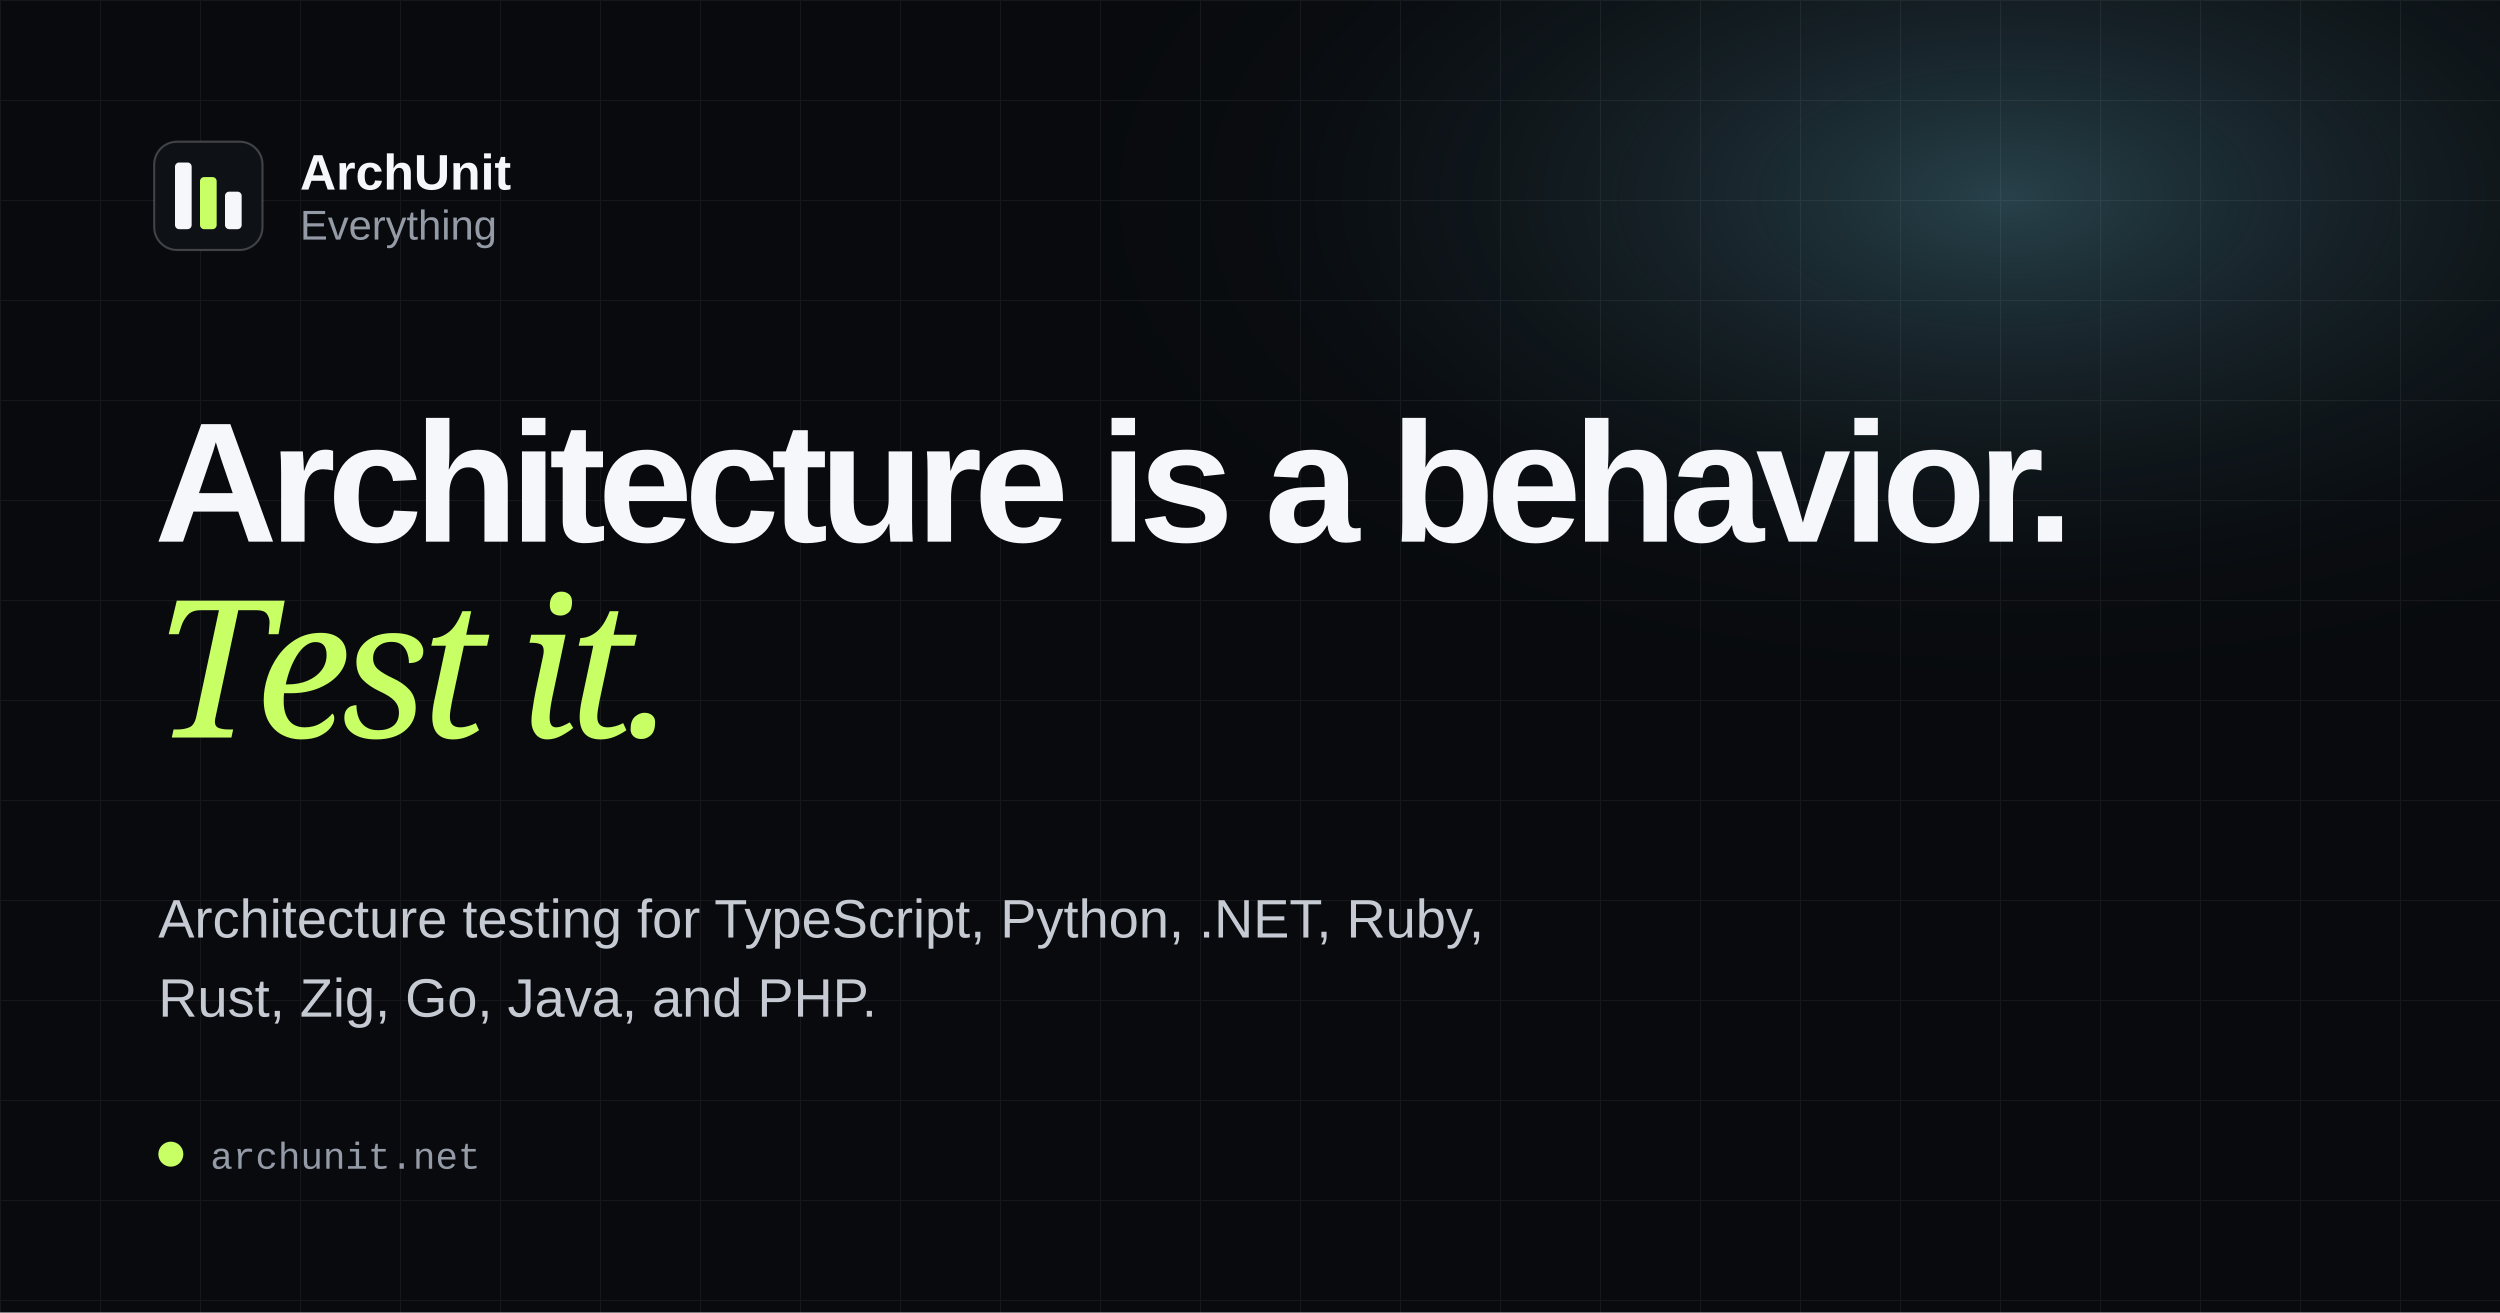
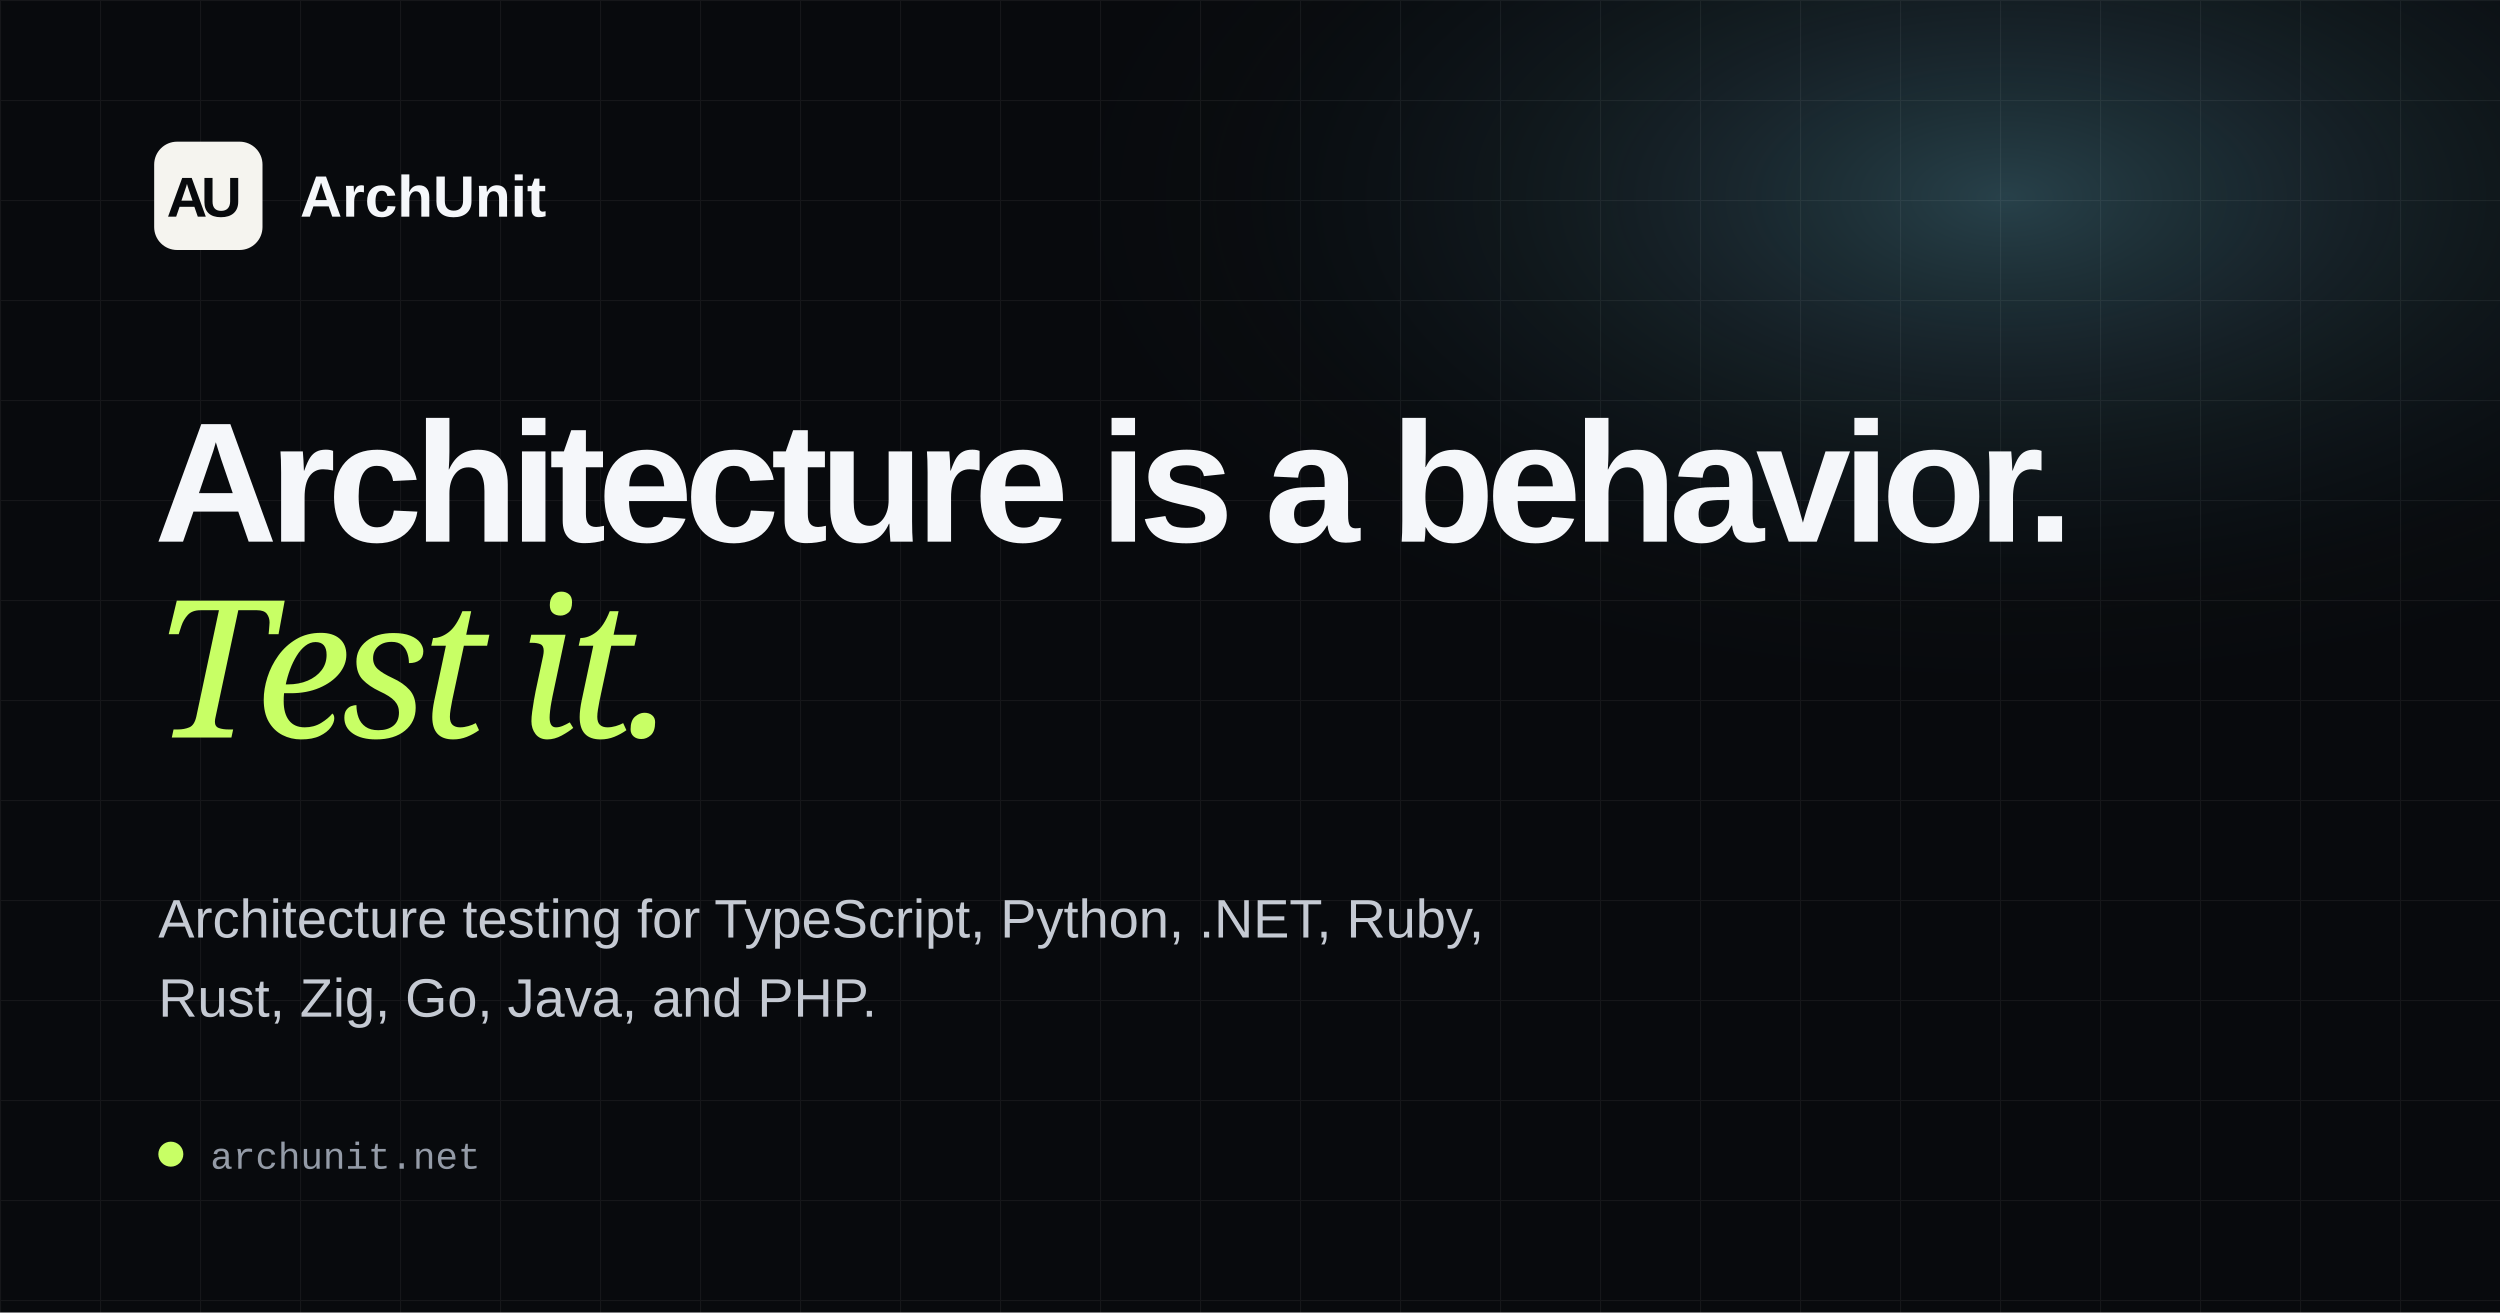
<svg xmlns="http://www.w3.org/2000/svg" width="1200" height="630" viewBox="0 0 1200 630">
  <defs>
    <radialGradient id="glow" cx="80%" cy="15%" r="65%">
      <stop offset="0" stop-color="#86e3ff" stop-opacity=".25" />
      <stop offset=".6" stop-color="#080a0d" stop-opacity="0" />
    </radialGradient>
    <pattern id="grid" width="48" height="48" patternUnits="userSpaceOnUse">
      <path d="M48 0H0v48" fill="none" stroke="#fff" stroke-opacity=".055" />
    </pattern>
  </defs>
  <rect width="1200" height="630" fill="#080a0d" />
  <rect width="1200" height="630" fill="url(#glow)" />
  <rect width="1200" height="630" fill="url(#grid)" />
  <g transform="translate(74 68)">
-     <rect width="52" height="52" rx="11" fill="#0e1116" stroke="#fff" stroke-opacity=".22" />
-     <rect x="10" y="10" width="8" height="32" rx="2" fill="#f5f7fa" />
-     <rect x="22" y="17" width="8" height="25" rx="2" fill="#c8ff65" />
-     <rect x="34" y="24" width="8" height="18" rx="2" fill="#f5f7fa" />
-     <text x="70" y="23" fill="#f5f7fa" font-family="Arial, Helvetica, sans-serif" font-size="24" font-weight="700">ArchUnit</text>
-     <text x="70" y="47" fill="#949ba7" font-family="Arial, Helvetica, sans-serif" font-size="20">Everything</text>
+     <rect width="52" height="52" rx="11" fill="#f5f4ef" />
+     <text x="6" y="36" fill="#080a0d" font-family="Arial, Helvetica, sans-serif" font-size="27" font-weight="800" letter-spacing="-3">AU</text>
+     <text x="70" y="36" fill="#f5f7fa" font-family="Arial, Helvetica, sans-serif" font-size="28" font-weight="700">ArchUnit</text>
  </g>
  <text x="74" y="260" fill="#f5f7fa" font-family="Arial, Helvetica, sans-serif" font-size="82" font-weight="600" letter-spacing="-4">Architecture is a behavior.</text>
  <text x="74" y="354" fill="#c8ff65" font-family="Georgia, serif" font-size="92" font-style="italic" letter-spacing="-5">Test it.</text>
  <text x="76" y="450" fill="#c5cad3" font-family="Arial, Helvetica, sans-serif" font-size="26">Architecture testing for TypeScript, Python, .NET, Ruby,</text>
  <text x="76" y="488" fill="#c5cad3" font-family="Arial, Helvetica, sans-serif" font-size="26">Rust, Zig, Go, Java, and PHP.</text>
  <g transform="translate(76 548)">
    <circle cx="6" cy="6" r="6" fill="#c8ff65" />
    <text x="25" y="13" fill="#949ba7" font-family="Courier New, monospace" font-size="18">archunit.net</text>
  </g>
</svg>
